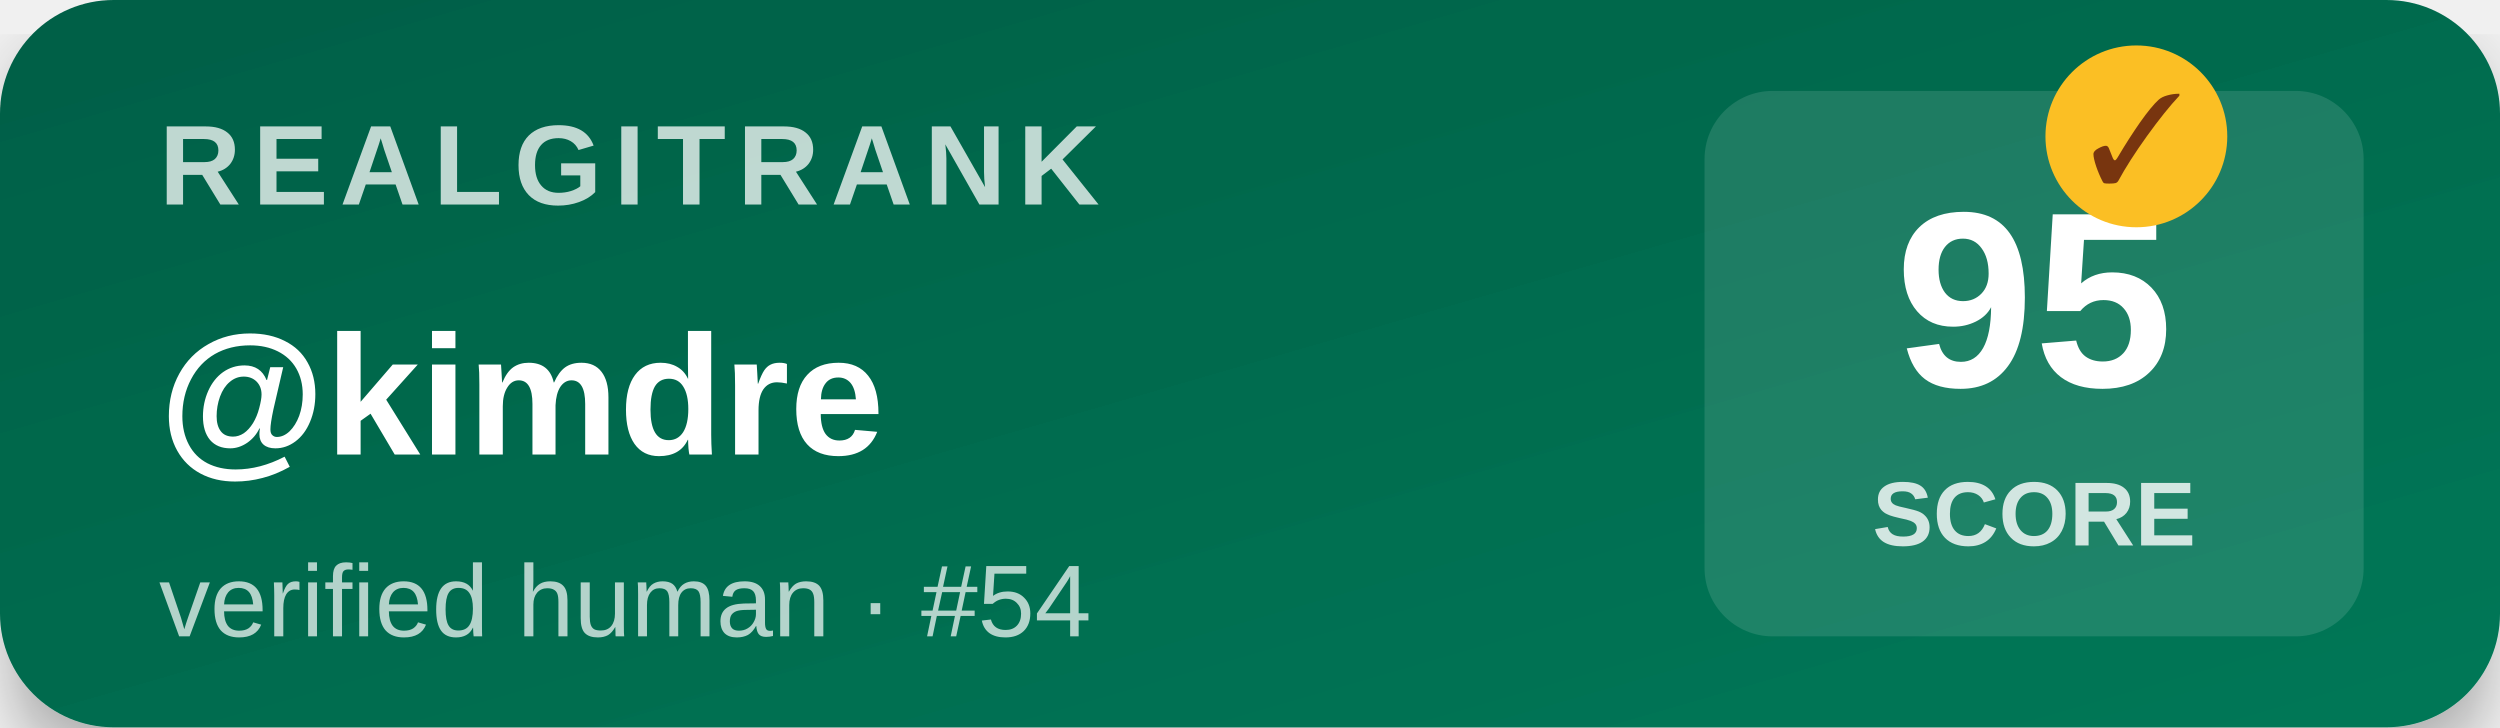
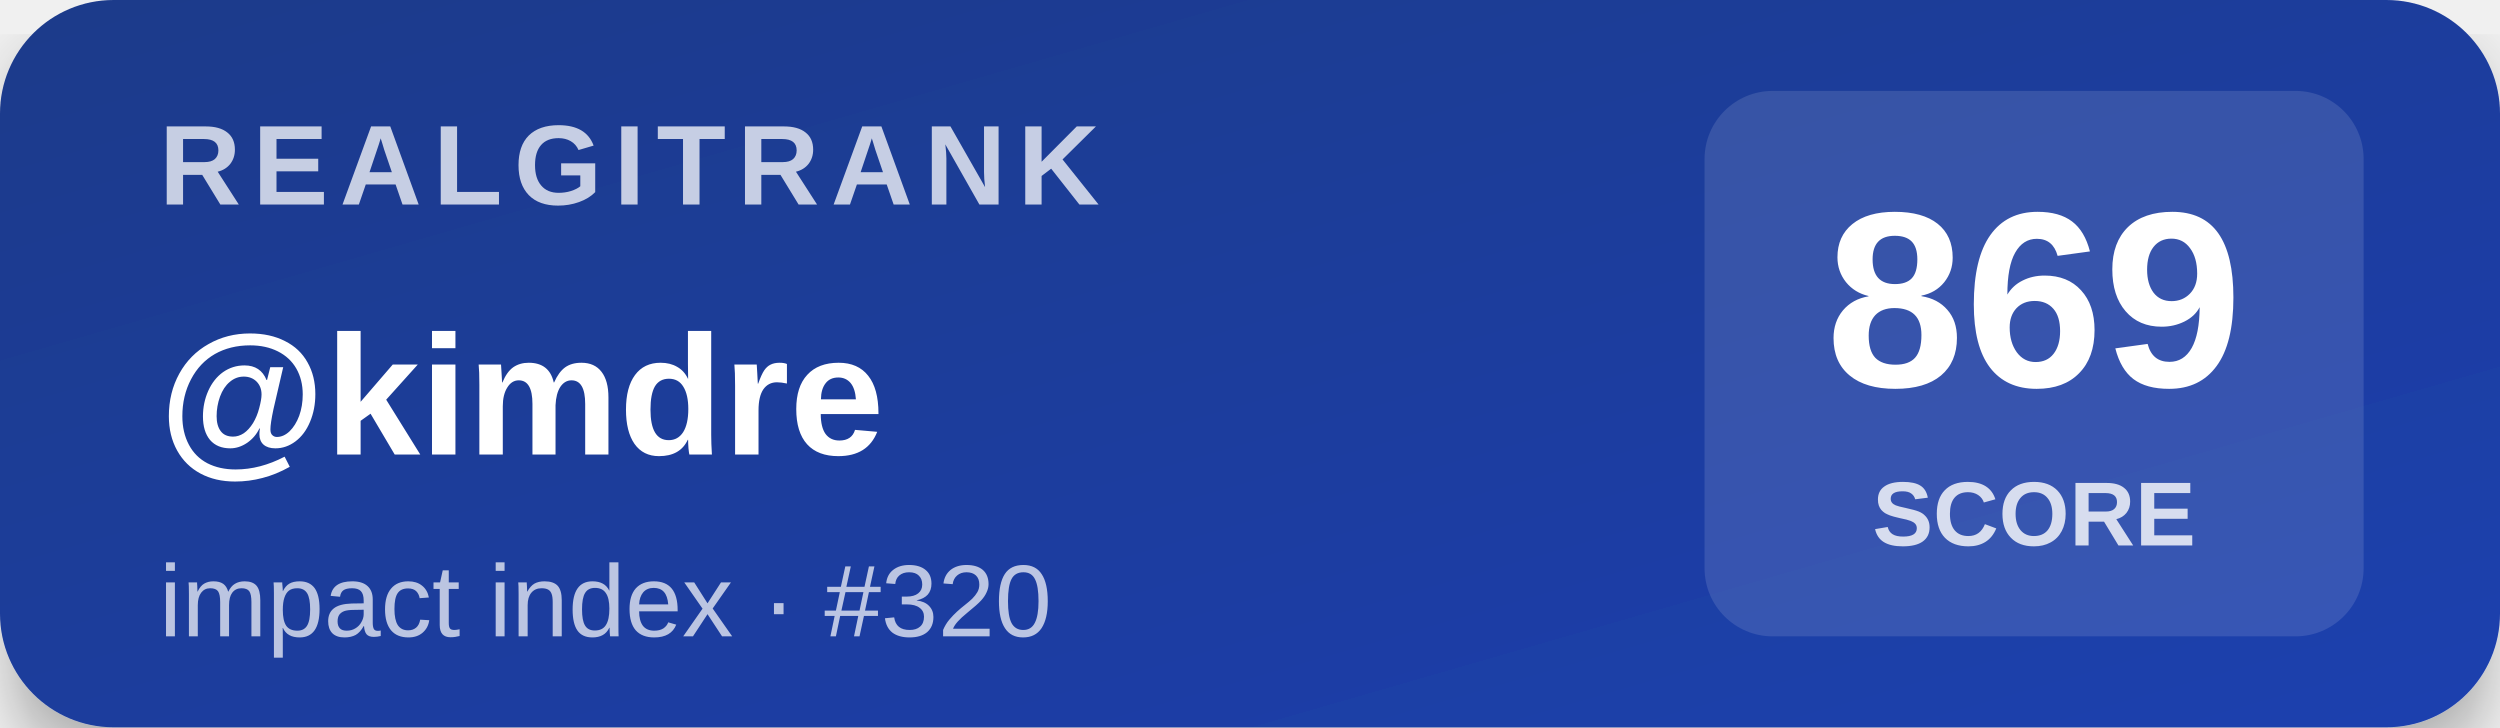
<svg xmlns="http://www.w3.org/2000/svg" width="220" height="64" viewBox="0 0 220 64">
  <defs>
    <linearGradient id="bg" x1="0" y1="0" x2="1" y2="1">
-       <stop offset="0%" stop-color="#065f46" />
-       <stop offset="100%" stop-color="#047857" />
+       <stop offset="0%" stop-color="#1e3a8a" />
+       <stop offset="100%" stop-color="#1e40af" />
    </linearGradient>
    <filter id="shadow">
      <feDropShadow dx="0" dy="3" stdDeviation="3" flood-opacity="0.3" />
    </filter>
  </defs>
  <rect width="220" height="64" rx="10" fill="url(#bg)" filter="url(#shadow)" />
  <text x="14" y="18" font-family="Segoe UI,Arial,sans-serif" font-size="10" font-weight="700" fill="#ffffff" opacity="0.75" letter-spacing="1">REALGITRANK</text>
  <text x="14" y="40" font-family="Segoe UI,Arial,sans-serif" font-size="15" font-weight="800" fill="#ffffff">@kimdre</text>
-   <text x="14" y="56" font-family="Segoe UI,Arial,sans-serif" font-size="9" fill="#ffffff" opacity="0.7">verified human · #54</text>
+   <text x="14" y="56" font-family="Segoe UI,Arial,sans-serif" font-size="9" fill="#ffffff" opacity="0.7">impact index · #320</text>
  <rect x="150" y="8" width="58" height="48" rx="6" fill="#ffffff" opacity="0.12" />
-   <text x="179" y="34" text-anchor="middle" font-family="Segoe UI,Arial,sans-serif" font-size="22" font-weight="900" fill="#ffffff">95</text>
+   <text x="179" y="34" text-anchor="middle" font-family="Segoe UI,Arial,sans-serif" font-size="22" font-weight="900" fill="#ffffff">869</text>
  <text x="179" y="48" text-anchor="middle" font-family="Segoe UI,Arial,sans-serif" font-size="8" font-weight="600" fill="#ffffff" opacity="0.8">SCORE</text>
-   <g transform="translate(188,12)">
-     <circle r="8" fill="#fbbf24" />
-     <text y="4" text-anchor="middle" font-size="11" font-weight="900" fill="#78350f">✓</text>
-   </g>
</svg>
